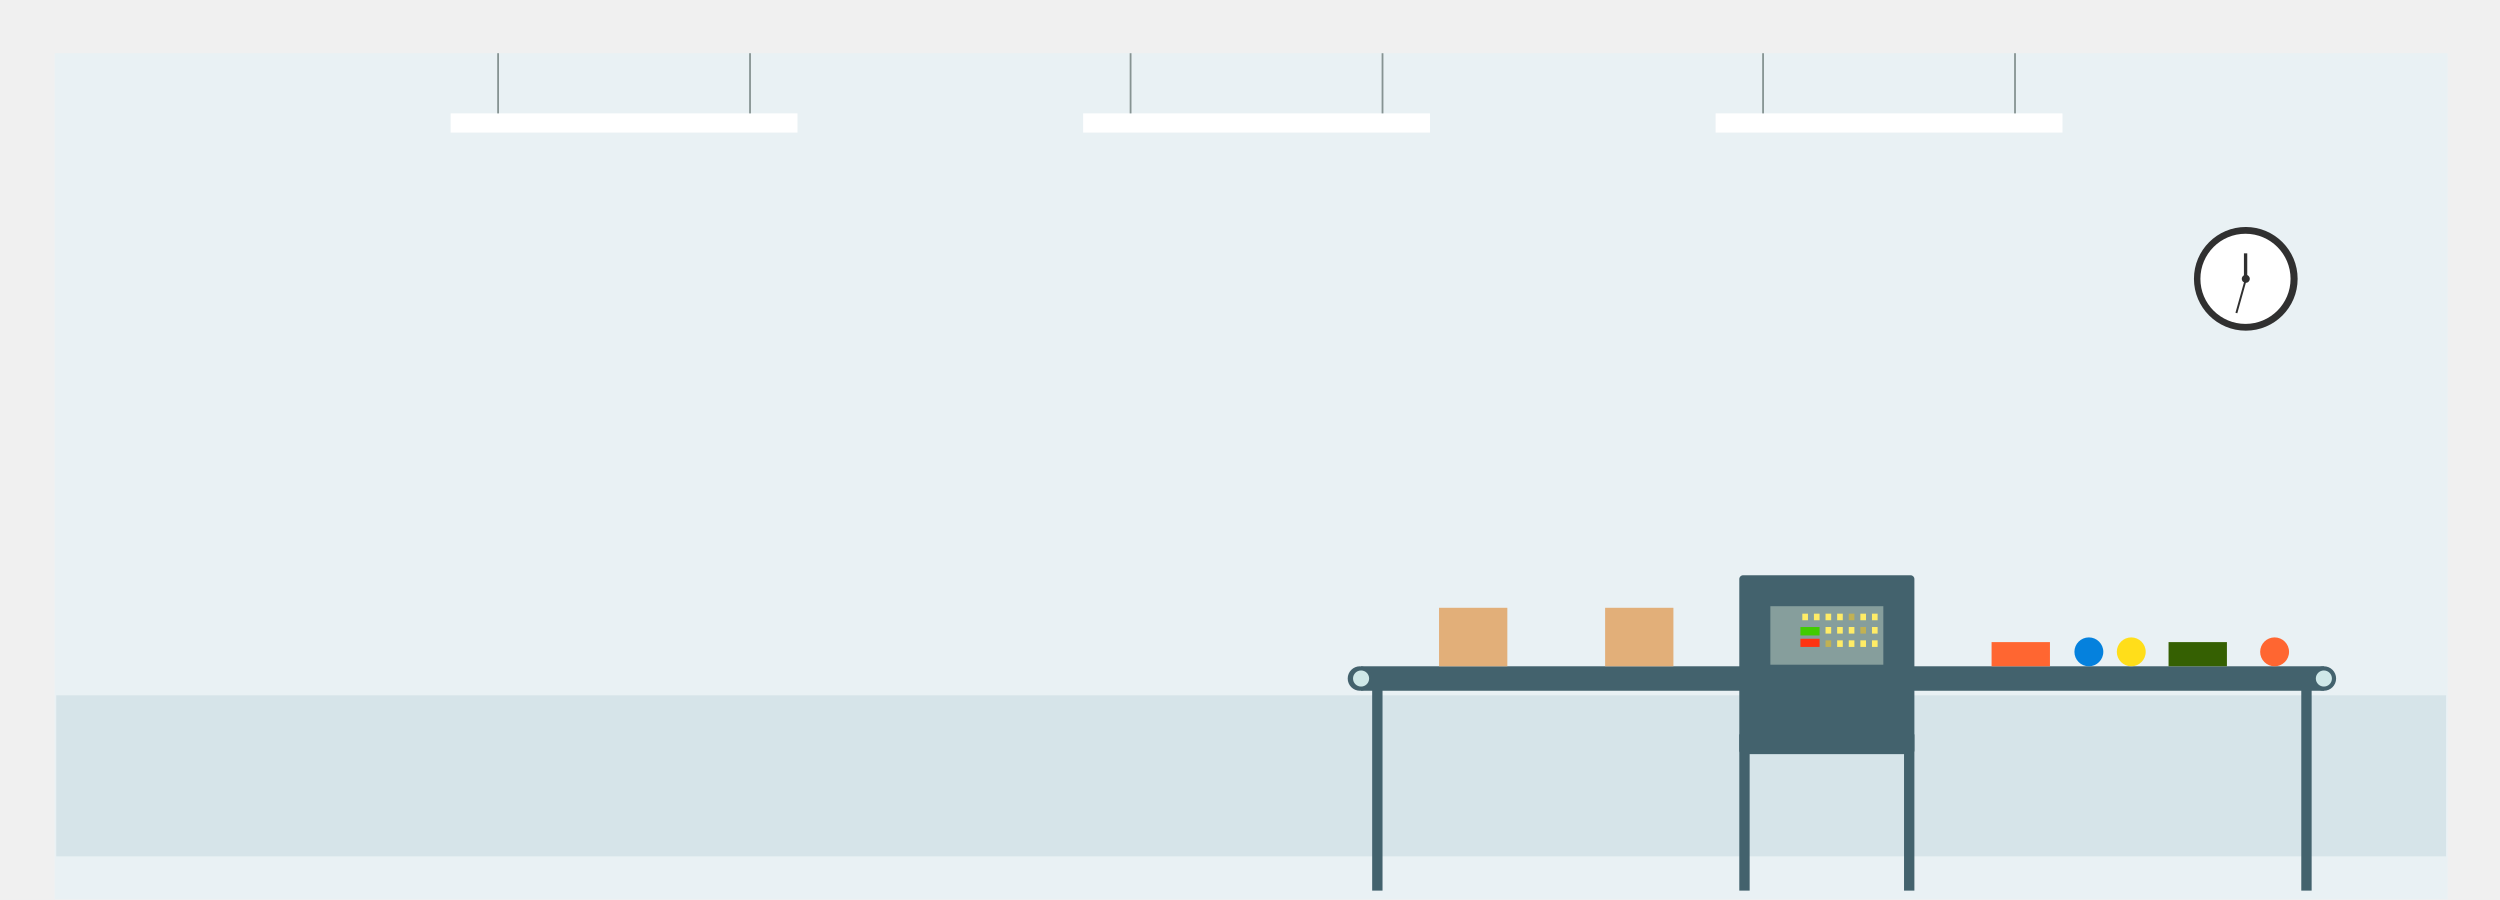
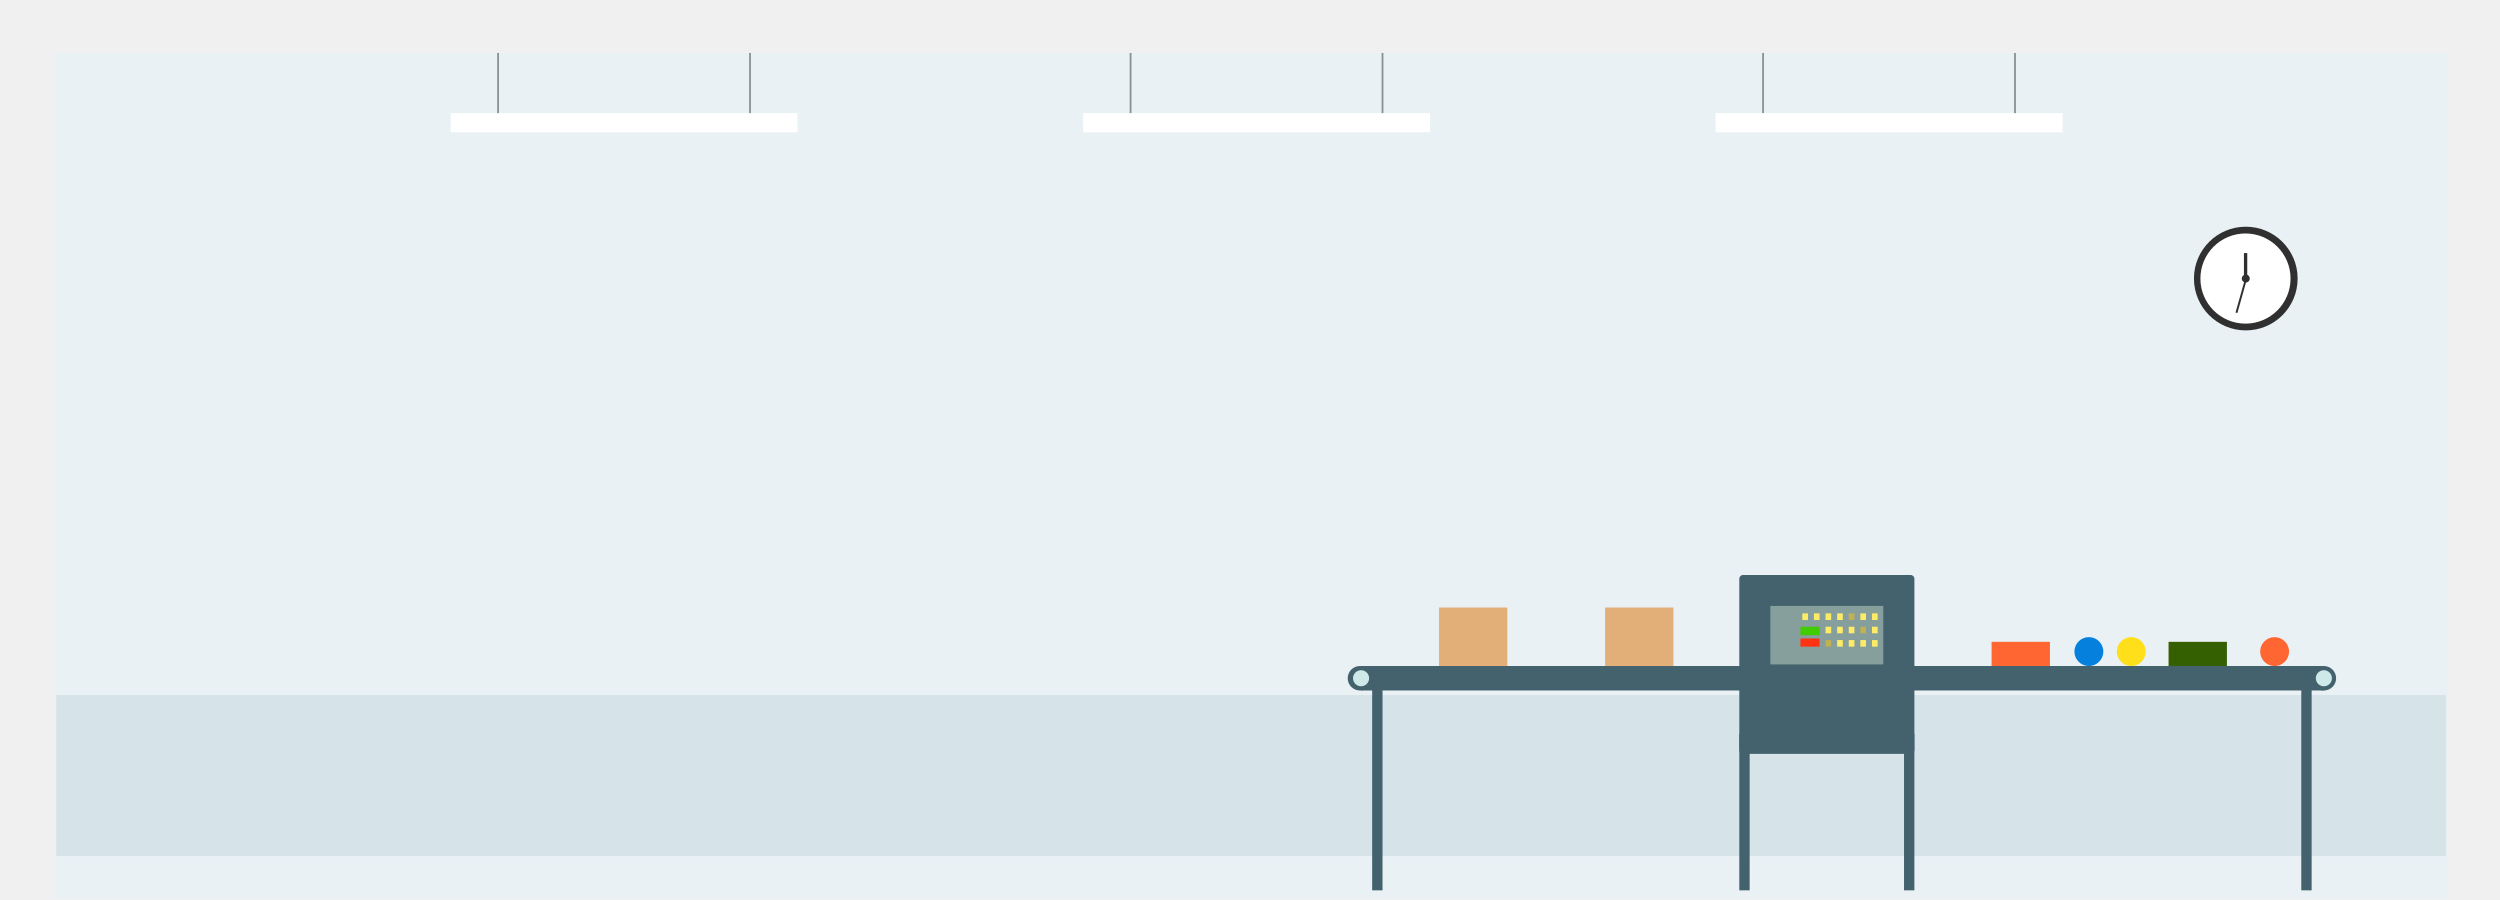
- <svg xmlns="http://www.w3.org/2000/svg" version="1.1" id="Layer_1" x="0px" y="0px" width="800.303px" height="288px" viewBox="0 27.707 800.303 288" enable-background="new 0 27.707 800.303 288" xml:space="preserve">
-   <rect x="17.506" y="44.74" fill="#E9F1F4" width="766.039" height="270.856" />
+ <svg xmlns="http://www.w3.org/2000/svg" version="1.1" id="Layer_1" x="0px" y="0px" width="800.303px" height="288px" viewBox="0 0 800.303 288" enable-background="new 0 0 800.303 288" xml:space="preserve">
+   <rect x="17.506" y="16.945" fill="#E9F1F4" width="766.039" height="270.855" />
  <g opacity="0.5">
-     <rect x="18.011" y="250.281" fill="#C3D7DD" width="765.018" height="51.57" />
+     <rect x="18.011" y="222.486" fill="#C3D7DD" width="765.018" height="51.57" />
  </g>
  <g>
-     <circle fill="#303030" cx="718.924" cy="116.966" r="16.596" />
-     <circle fill="#FFFFFF" cx="718.825" cy="116.966" r="14.43" />
-     <circle fill="#303030" cx="718.924" cy="116.966" r="1.28" />
-     <rect x="718.327" y="108.808" fill="#303030" width="1.069" height="8.158" />
-     <rect x="717.088" y="116.85" transform="matrix(0.9628 0.2704 -0.2704 0.9628 59.8369 -189.4114)" fill="#303030" width="0.625" height="11.252" />
+     <circle fill="#303030" cx="718.924" cy="89.171" r="16.596" />
+     <circle fill="#FFFFFF" cx="718.825" cy="89.171" r="14.43" />
+     <circle fill="#303030" cx="718.924" cy="89.171" r="1.28" />
+     <rect x="718.327" y="81.013" fill="#303030" width="1.069" height="8.158" />
+     <rect x="717.12" y="89.072" transform="matrix(-0.9625 -0.2711 0.2711 -0.9625 1382.323 380.3518)" fill="#303030" width="0.625" height="11.252" />
  </g>
  <g>
    <g>
-       <rect x="549.203" y="64.004" fill="#FFFFFF" width="111.039" height="6.147" />
+       <rect x="549.203" y="36.209" fill="#FFFFFF" width="111.039" height="6.147" />
      <g>
-         <rect x="564.109" y="44.74" fill="#869392" width="0.576" height="19.265" />
-         <rect x="644.757" y="44.74" fill="#869392" width="0.578" height="19.265" />
+         <rect x="564.109" y="16.945" fill="#869392" width="0.575" height="19.265" />
+         <rect x="644.757" y="16.945" fill="#869392" width="0.578" height="19.265" />
      </g>
    </g>
    <g>
-       <rect x="346.729" y="64.004" fill="#FFFFFF" width="111.041" height="6.147" />
+       <rect x="346.729" y="36.209" fill="#FFFFFF" width="111.041" height="6.147" />
      <g>
-         <rect x="361.636" y="44.74" fill="#869392" width="0.576" height="19.265" />
-         <rect x="442.285" y="44.74" fill="#869392" width="0.578" height="19.265" />
+         <rect x="361.636" y="16.945" fill="#869392" width="0.576" height="19.265" />
+         <rect x="442.285" y="16.945" fill="#869392" width="0.578" height="19.265" />
      </g>
    </g>
    <g>
-       <rect x="144.255" y="64.004" fill="#FFFFFF" width="111.04" height="6.147" />
+       <rect x="144.255" y="36.209" fill="#FFFFFF" width="111.04" height="6.147" />
      <g>
-         <rect x="159.163" y="44.74" fill="#869392" width="0.577" height="19.265" />
-         <rect x="239.812" y="44.74" fill="#869392" width="0.576" height="19.265" />
+         <rect x="159.163" y="16.945" fill="#869392" width="0.577" height="19.265" />
+         <rect x="239.812" y="16.945" fill="#869392" width="0.576" height="19.265" />
      </g>
    </g>
  </g>
  <g>
-     <circle fill="#43626D" cx="743.922" cy="244.916" r="3.917" />
-     <rect x="435.709" y="240.998" fill="#43626D" width="308.212" height="7.834" />
-     <circle fill="#43626D" cx="435.344" cy="244.916" r="3.917" />
+     <circle fill="#43626D" cx="743.922" cy="217.121" r="3.917" />
+     <rect x="435.709" y="213.203" fill="#43626D" width="308.212" height="7.834" />
+     <circle fill="#43626D" cx="435.344" cy="217.121" r="3.917" />
  </g>
-   <circle fill="#CFE8E8" cx="743.921" cy="244.916" r="2.576" />
-   <circle fill="#CFE8E8" cx="435.709" cy="244.916" r="2.576" />
-   <path fill="#43626D" d="M556.787,267.912c0,0.666,0.539,1.207,1.205,1.207h53.64c0.666,0,1.205-0.541,1.205-1.207v-54.844  c0-0.666-0.539-1.205-1.205-1.205h-53.64c-0.666,0-1.205,0.539-1.205,1.205V267.912z" />
-   <rect x="513.831" y="222.273" fill="#E2AF79" width="21.862" height="18.725" />
-   <rect x="460.668" y="222.273" fill="#E2AF79" width="21.861" height="18.725" />
-   <circle fill="#FF6631" cx="728.148" cy="236.375" r="4.624" />
-   <circle fill="#FFDE1A" cx="682.261" cy="236.375" r="4.624" />
-   <circle fill="#0581DD" cx="668.689" cy="236.375" r="4.625" />
-   <rect x="694.2" y="233.258" fill="#356002" width="18.684" height="7.74" />
-   <rect x="637.546" y="233.258" fill="#FF6631" width="18.684" height="7.74" />
-   <rect x="609.521" y="262.789" fill="#43626D" width="3.315" height="50.023" />
-   <rect x="556.787" y="262.789" fill="#43626D" width="3.314" height="50.023" />
-   <rect x="439.261" y="244.916" fill="#43626D" width="3.315" height="67.896" />
-   <rect x="736.689" y="244.916" fill="#43626D" width="3.316" height="67.896" />
-   <rect x="566.73" y="221.766" fill="#869E9C" width="36.162" height="18.725" />
-   <rect x="599.257" y="224.156" fill="#FFEC66" width="1.809" height="2.109" />
-   <rect x="595.542" y="224.156" fill="#FFEC66" width="1.808" height="2.109" />
-   <rect x="591.826" y="224.156" fill="#C1B153" width="1.808" height="2.109" />
-   <rect x="588.109" y="224.156" fill="#FFEC66" width="1.808" height="2.109" />
-   <rect x="599.257" y="228.426" fill="#FFEC66" width="1.809" height="2.109" />
-   <rect x="595.542" y="228.426" fill="#C1B153" width="1.808" height="2.109" />
-   <rect x="591.826" y="228.426" fill="#FFEC66" width="1.808" height="2.109" />
-   <rect x="588.109" y="228.426" fill="#FFEC66" width="1.808" height="2.109" />
-   <rect x="599.257" y="232.693" fill="#FFEC66" width="1.809" height="2.109" />
-   <rect x="595.542" y="232.693" fill="#FFEC66" width="1.808" height="2.109" />
-   <rect x="591.826" y="232.693" fill="#FFEC66" width="1.808" height="2.109" />
-   <rect x="588.109" y="232.693" fill="#FFEC66" width="1.808" height="2.109" />
-   <rect x="584.393" y="228.426" fill="#FFEC66" width="1.808" height="2.109" />
-   <rect x="584.393" y="232.693" fill="#C1B153" width="1.808" height="2.109" />
-   <rect x="584.393" y="224.156" fill="#FFEC66" width="1.808" height="2.109" />
-   <rect x="580.677" y="224.156" fill="#FFEC66" width="1.807" height="2.109" />
-   <rect x="576.96" y="224.156" fill="#FFEC66" width="1.809" height="2.109" />
-   <rect x="576.357" y="228.426" fill="#41CC00" width="6.127" height="2.701" />
-   <rect x="576.357" y="232.191" fill="#FF3312" width="6.127" height="2.611" />
+   <circle fill="#CFE8E8" cx="743.921" cy="217.121" r="2.576" />
+   <circle fill="#CFE8E8" cx="435.709" cy="217.121" r="2.576" />
+   <path fill="#43626D" d="M556.787,240.117c0,0.666,0.539,1.207,1.205,1.207h53.64c0.666,0,1.205-0.541,1.205-1.207v-54.844  c0-0.666-0.539-1.205-1.205-1.205h-53.64c-0.666,0-1.205,0.539-1.205,1.205V240.117z" />
+   <rect x="513.831" y="194.479" fill="#E2AF79" width="21.862" height="18.725" />
+   <rect x="460.668" y="194.479" fill="#E2AF79" width="21.861" height="18.725" />
+   <circle fill="#FF6631" cx="728.148" cy="208.58" r="4.624" />
+   <circle fill="#FFDE1A" cx="682.261" cy="208.58" r="4.624" />
+   <circle fill="#0581DD" cx="668.689" cy="208.58" r="4.625" />
+   <rect x="694.2" y="205.463" fill="#356002" width="18.684" height="7.74" />
+   <rect x="637.546" y="205.463" fill="#FF6631" width="18.685" height="7.74" />
+   <rect x="609.521" y="234.994" fill="#43626D" width="3.314" height="50.023" />
+   <rect x="556.787" y="234.994" fill="#43626D" width="3.313" height="50.023" />
+   <rect x="439.261" y="217.121" fill="#43626D" width="3.315" height="67.896" />
+   <rect x="736.689" y="217.121" fill="#43626D" width="3.315" height="67.896" />
+   <rect x="566.73" y="193.971" fill="#869E9C" width="36.161" height="18.726" />
+   <rect x="599.257" y="196.361" fill="#FFEC66" width="1.81" height="2.109" />
+   <rect x="595.542" y="196.361" fill="#FFEC66" width="1.808" height="2.109" />
+   <rect x="591.826" y="196.361" fill="#C1B153" width="1.808" height="2.109" />
+   <rect x="588.109" y="196.361" fill="#FFEC66" width="1.808" height="2.109" />
+   <rect x="599.257" y="200.631" fill="#FFEC66" width="1.81" height="2.109" />
+   <rect x="595.542" y="200.631" fill="#C1B153" width="1.808" height="2.109" />
+   <rect x="591.826" y="200.631" fill="#FFEC66" width="1.808" height="2.109" />
+   <rect x="588.109" y="200.631" fill="#FFEC66" width="1.808" height="2.109" />
+   <rect x="599.257" y="204.898" fill="#FFEC66" width="1.81" height="2.108" />
+   <rect x="595.542" y="204.898" fill="#FFEC66" width="1.808" height="2.108" />
+   <rect x="591.826" y="204.898" fill="#FFEC66" width="1.808" height="2.108" />
+   <rect x="588.109" y="204.898" fill="#FFEC66" width="1.808" height="2.108" />
+   <rect x="584.393" y="200.631" fill="#FFEC66" width="1.809" height="2.109" />
+   <rect x="584.393" y="204.898" fill="#C1B153" width="1.809" height="2.108" />
+   <rect x="584.393" y="196.361" fill="#FFEC66" width="1.809" height="2.109" />
+   <rect x="580.677" y="196.361" fill="#FFEC66" width="1.808" height="2.109" />
+   <rect x="576.96" y="196.361" fill="#FFEC66" width="1.81" height="2.109" />
+   <rect x="576.357" y="200.631" fill="#41CC00" width="6.127" height="2.701" />
+   <rect x="576.357" y="204.396" fill="#FF3312" width="6.127" height="2.61" />
</svg>
